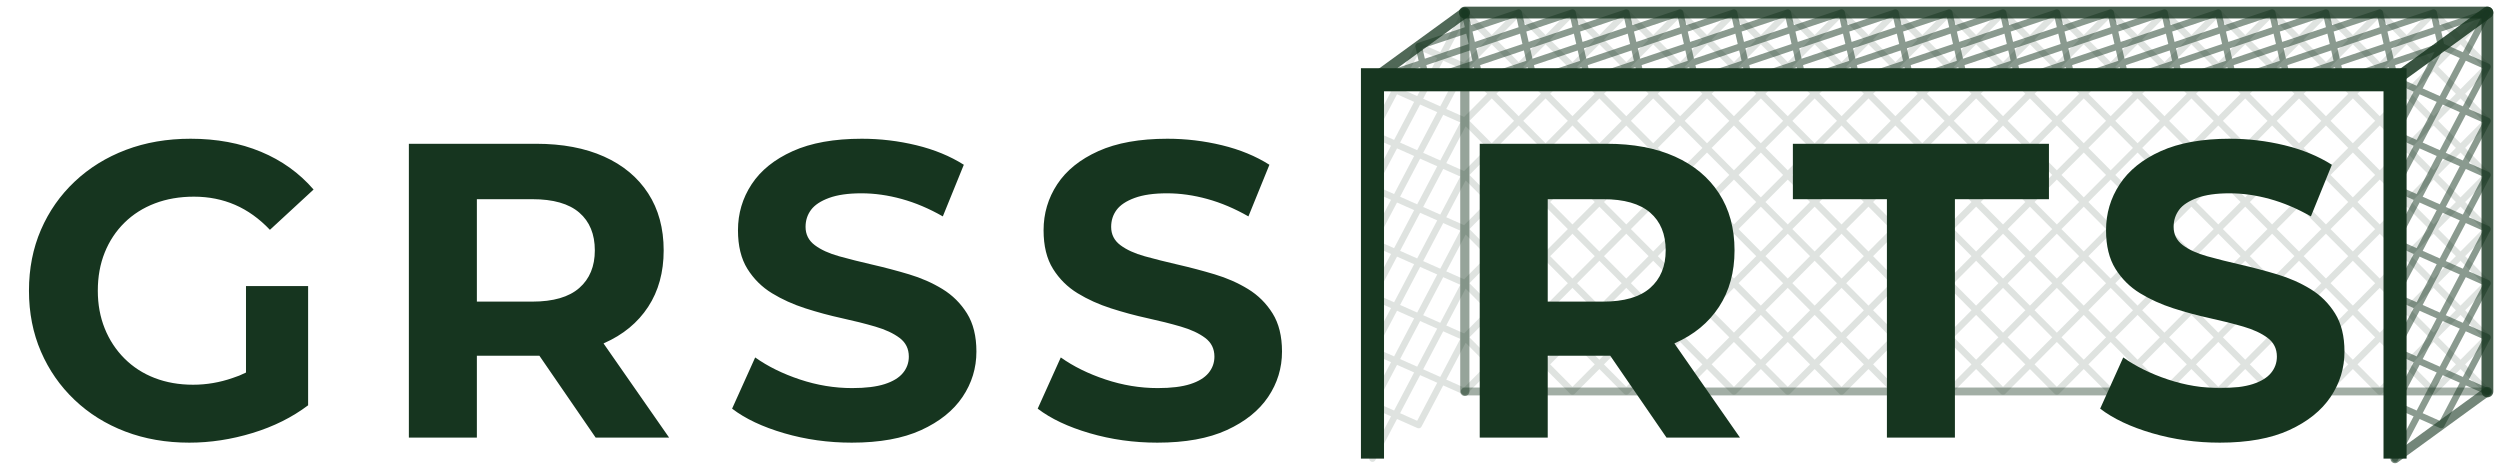
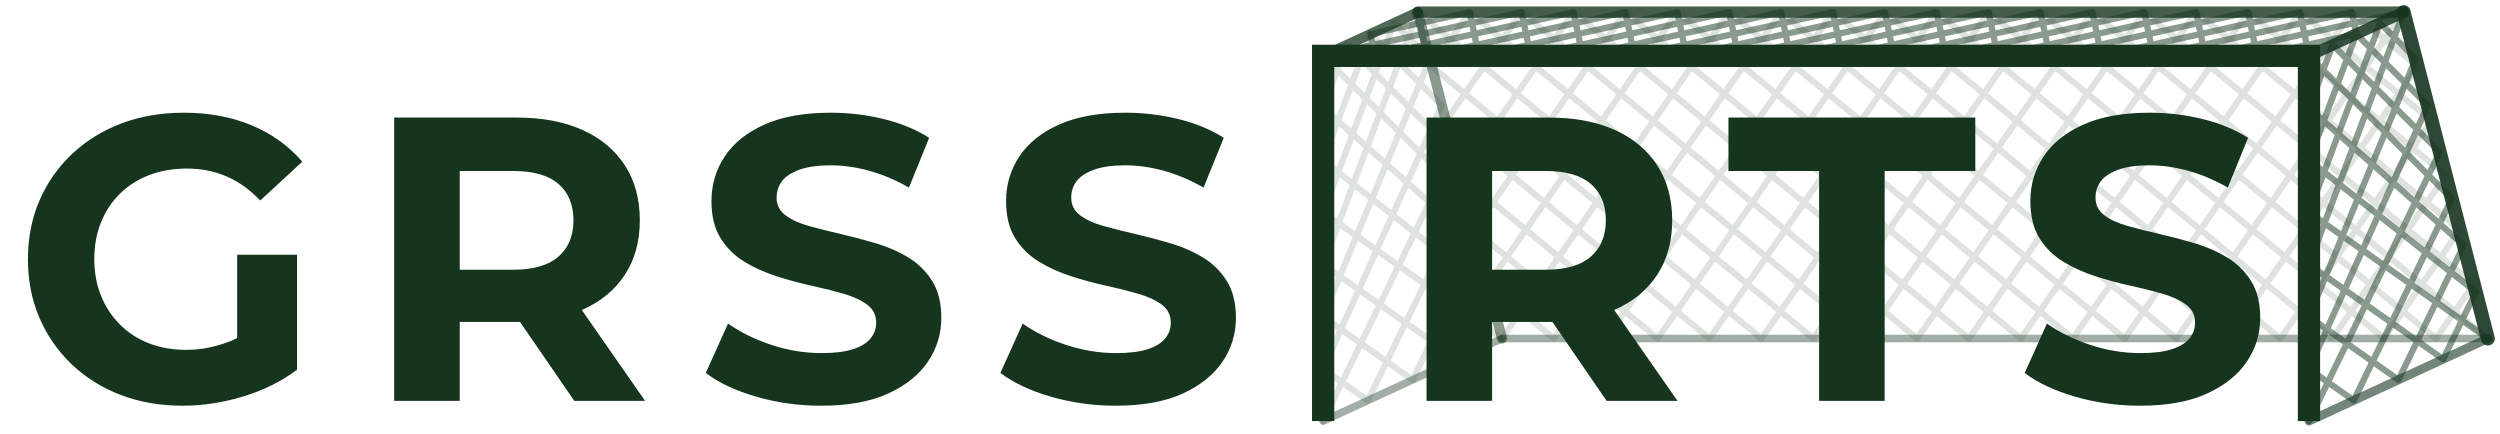
- <svg xmlns="http://www.w3.org/2000/svg" viewBox="-3 -4.25 595.55 112.25" role="img" aria-label="GRSS | RTS">
+ <svg xmlns="http://www.w3.org/2000/svg" viewBox="-3 0.95 617.75 107.05" role="img" aria-label="GRSS | RTS">
  <path d="M42.10 101.20L42.10 101.20Q33.80 101.20 26.85 98.55Q19.90 95.90 14.75 91Q9.60 86.10 6.75 79.50Q3.90 72.90 3.90 65Q3.90 57.10 6.75 50.50Q9.60 43.90 14.80 39Q20 34.10 27 31.45Q34 28.80 42.40 28.80L42.40 28.80Q51.70 28.80 59.15 31.90Q66.60 35 71.70 40.90L71.70 40.90L61.30 50.50Q57.50 46.50 53 44.55Q48.50 42.60 43.20 42.60L43.20 42.60Q38.10 42.60 33.90 44.20Q29.70 45.80 26.65 48.80Q23.60 51.80 21.95 55.90Q20.30 60 20.30 65L20.30 65Q20.30 69.90 21.95 74Q23.60 78.10 26.65 81.15Q29.70 84.20 33.85 85.80Q38 87.40 43 87.40L43 87.40Q47.80 87.40 52.40 85.80L52.40 85.80Q54 85.30 55.60 84.50L55.60 84.50L55.60 63.90L70.40 63.90L70.40 92.30Q64.70 96.60 57.15 98.90Q49.60 101.20 42.10 101.20ZM110.60 100L94.40 100L94.40 30L124.70 30Q134.10 30 140.90 33.05Q147.70 36.10 151.40 41.80Q155.10 47.50 155.10 55.40L155.10 55.40Q155.10 63.20 151.40 68.85Q147.70 74.50 140.90 77.50L140.90 77.50Q140.80 77.50 140.80 77.60L140.80 77.60L156.40 100L138.90 100L125.50 80.50Q125.10 80.50 124.70 80.50L124.70 80.50L110.60 80.50L110.60 100ZM110.60 43.20L110.60 67.60L123.80 67.60Q131.30 67.60 135 64.35Q138.70 61.10 138.70 55.40L138.70 55.40Q138.70 49.60 135 46.40Q131.30 43.20 123.80 43.20L123.80 43.20L110.60 43.20ZM199.90 101.20L199.90 101.20Q191.50 101.20 183.80 98.95Q176.10 96.70 171.40 93.10L171.40 93.10L176.90 80.90Q181.40 84.10 187.55 86.15Q193.70 88.20 200.00 88.20L200.00 88.20Q204.80 88.20 207.75 87.25Q210.70 86.30 212.10 84.60Q213.50 82.90 213.50 80.70L213.50 80.70Q213.50 77.90 211.30 76.25Q209.10 74.60 205.50 73.55Q201.90 72.50 197.55 71.55Q193.20 70.60 188.85 69.20Q184.50 67.80 180.90 65.60Q177.30 63.40 175.05 59.80Q172.80 56.20 172.80 50.60L172.80 50.60Q172.80 44.60 176.05 39.65Q179.30 34.70 185.85 31.75Q192.40 28.80 202.30 28.80L202.30 28.80Q208.90 28.80 215.30 30.35Q221.70 31.90 226.60 35L226.60 35L221.60 47.30Q216.70 44.50 211.80 43.15Q206.90 41.80 202.20 41.80L202.20 41.80Q197.50 41.80 194.50 42.90Q191.50 44 190.20 45.75Q188.90 47.50 188.90 49.80L188.90 49.80Q188.90 52.50 191.10 54.15Q193.30 55.80 196.90 56.80Q200.50 57.80 204.85 58.80Q209.20 59.80 213.55 61.10Q217.90 62.40 221.50 64.60Q225.10 66.80 227.35 70.40Q229.60 74 229.60 79.50L229.60 79.50Q229.60 85.40 226.30 90.30Q223.00 95.20 216.45 98.20Q209.90 101.20 199.90 101.20ZM272.70 101.20L272.70 101.20Q264.30 101.20 256.60 98.95Q248.90 96.70 244.20 93.10L244.20 93.10L249.70 80.90Q254.20 84.10 260.35 86.15Q266.50 88.20 272.80 88.20L272.80 88.20Q277.60 88.20 280.55 87.25Q283.50 86.30 284.90 84.60Q286.30 82.90 286.30 80.70L286.30 80.70Q286.30 77.90 284.10 76.25Q281.90 74.60 278.30 73.55Q274.70 72.50 270.35 71.55Q266.00 70.60 261.65 69.20Q257.30 67.80 253.70 65.60Q250.10 63.40 247.85 59.80Q245.60 56.20 245.60 50.60L245.60 50.60Q245.60 44.60 248.85 39.65Q252.10 34.70 258.65 31.75Q265.20 28.80 275.10 28.80L275.10 28.80Q281.70 28.80 288.10 30.35Q294.50 31.90 299.40 35L299.40 35L294.40 47.30Q289.50 44.50 284.60 43.15Q279.70 41.80 275.00 41.80L275.00 41.80Q270.30 41.80 267.30 42.90Q264.30 44 263.00 45.75Q261.70 47.50 261.70 49.80L261.70 49.80Q261.70 52.50 263.90 54.15Q266.10 55.80 269.70 56.80Q273.30 57.80 277.65 58.80Q282.00 59.80 286.35 61.10Q290.70 62.40 294.30 64.60Q297.90 66.80 300.15 70.40Q302.40 74 302.40 79.50L302.40 79.50Q302.40 85.40 299.10 90.30Q295.80 95.20 289.25 98.20Q282.70 101.20 272.70 101.20Z" fill="#16351f" />
-   <path d="M345.95 76.11L358.77 89M358.77 -1.25L345.95 11.64M345.95 63.21L371.59 89M371.59 -1.25L345.95 24.54M345.95 50.32L384.41 89M384.41 -1.25L345.95 37.43M345.95 37.43L397.23 89M397.23 -1.25L345.95 50.32M345.95 24.54L410.06 89M410.06 -1.25L345.95 63.21M345.95 11.64L422.88 89M422.88 -1.25L345.95 76.11M345.95 -1.25L435.7 89M435.7 -1.25L345.95 89M358.77 -1.25L448.52 89M448.52 -1.25L358.77 89M371.59 -1.25L461.34 89M461.34 -1.25L371.59 89M384.41 -1.25L474.16 89M474.16 -1.25L384.41 89M397.23 -1.25L486.98 89M486.98 -1.25L397.23 89M410.06 -1.25L499.8 89M499.8 -1.25L410.06 89M422.88 -1.25L512.62 89M512.62 -1.25L422.88 89M435.7 -1.25L525.44 89M525.44 -1.25L435.7 89M448.52 -1.25L538.27 89M538.27 -1.25L448.52 89M461.34 -1.25L551.09 89M551.09 -1.25L461.34 89M474.16 -1.25L563.91 89M563.91 -1.25L474.16 89M486.98 -1.25L576.73 89M576.73 -1.25L486.98 89M499.8 -1.25L589.55 89M589.55 -1.25L499.8 89M512.62 -1.25L589.55 76.11M589.55 11.64L512.62 89M525.44 -1.25L589.55 63.21M589.55 24.54L525.44 89M538.27 -1.25L589.55 50.32M589.55 37.43L538.27 89M551.09 -1.25L589.55 37.43M589.55 50.32L551.09 89M563.91 -1.25L589.55 24.54M589.55 63.21L563.91 89M576.73 -1.25L589.55 11.64M589.55 76.11L576.73 89M334.95 6.75L345.95 11.64M323.95 27.64L334.95 6.75M323.95 14.75L345.95 24.54M323.95 40.54L345.95 -1.25M323.95 27.64L345.95 37.43M323.95 53.43L345.95 11.64M323.95 40.54L345.95 50.32M323.95 66.32L345.95 24.54M323.95 53.43L345.95 63.21M323.95 79.21L345.95 37.43M323.95 66.32L345.95 76.11M323.95 92.11L345.95 50.32M323.95 79.21L345.95 89M323.95 105L345.95 63.21M323.95 92.11L334.95 97M334.95 97L345.95 76.11" fill="none" stroke="#16351f" stroke-width="1.56" stroke-linecap="round" opacity="0.14" />
-   <path d="M334.95 6.75L358.77 -1.25M336.77 14.75L334.95 6.75M323.95 14.75L371.59 -1.25M349.59 14.75L345.95 -1.25M336.77 14.75L384.41 -1.25M362.41 14.75L358.77 -1.25M349.59 14.75L397.23 -1.25M375.23 14.75L371.59 -1.25M362.41 14.75L410.06 -1.25M388.06 14.75L384.41 -1.25M375.23 14.75L422.88 -1.25M400.88 14.75L397.23 -1.25M388.06 14.75L435.7 -1.25M413.7 14.75L410.06 -1.25M400.88 14.75L448.52 -1.25M426.52 14.75L422.88 -1.25M413.7 14.75L461.34 -1.25M439.34 14.75L435.7 -1.25M426.52 14.75L474.16 -1.25M452.16 14.75L448.52 -1.25M439.34 14.75L486.98 -1.25M464.98 14.75L461.34 -1.25M452.16 14.75L499.8 -1.25M477.8 14.75L474.16 -1.25M464.98 14.75L512.62 -1.25M490.62 14.75L486.98 -1.25M477.8 14.75L525.44 -1.25M503.44 14.75L499.8 -1.25M490.62 14.75L538.27 -1.25M516.27 14.75L512.62 -1.25M503.44 14.75L551.09 -1.25M529.09 14.75L525.44 -1.25M516.27 14.75L563.91 -1.25M541.91 14.75L538.27 -1.25M529.09 14.75L576.73 -1.25M554.73 14.75L551.09 -1.25M541.91 14.75L589.55 -1.25M567.55 14.75L563.91 -1.25M554.73 14.75L578.55 6.75M578.55 6.75L576.73 -1.25M578.55 6.75L589.55 11.64M567.55 27.64L578.55 6.75M567.55 14.75L589.55 24.54M567.55 40.54L589.55 -1.25M567.55 27.64L589.55 37.43M567.55 53.43L589.55 11.64M567.55 40.54L589.55 50.32M567.55 66.32L589.55 24.54M567.55 53.43L589.55 63.21M567.55 79.21L589.55 37.43M567.55 66.32L589.55 76.11M567.55 92.11L589.55 50.32M567.55 79.21L589.55 89M567.55 105L589.55 63.21M567.55 92.11L578.55 97M578.55 97L589.55 76.11" fill="none" stroke="#16351f" stroke-width="1.56" stroke-linecap="round" opacity="0.5" />
-   <path d="M345.95 -1.25L589.55 -1.25M589.55 -1.25L589.55 89" fill="none" stroke="#16351f" stroke-width="2.81" stroke-linecap="round" opacity="0.8" />
-   <path d="M345.95 -1.25L345.95 89" fill="none" stroke="#16351f" stroke-width="2.19" stroke-linecap="round" opacity="0.45" />
-   <path d="M323.95 14.75L345.95 -1.25" fill="none" stroke="#16351f" stroke-width="2.5" stroke-linecap="round" opacity="0.75" />
-   <path d="M567.55 14.75L589.55 -1.25" fill="none" stroke="#16351f" stroke-width="2.81" stroke-linecap="round" opacity="0.85" />
-   <path d="M567.55 105L589.55 89" fill="none" stroke="#16351f" stroke-width="2.19" stroke-linecap="round" opacity="0.6" />
-   <path d="M345.95 89L589.55 89" fill="none" stroke="#16351f" stroke-width="1.88" stroke-linecap="round" opacity="0.4" />
+   <path d="M364.68 71.16L380.97 84.6M360.17 3.95L350.82 17.39M361.22 57.72L393.79 84.6M372.99 3.95L354.28 30.83M357.75 44.27L406.61 84.6M385.81 3.95L357.75 44.27M354.28 30.83L419.43 84.6M398.63 3.95L361.22 57.72M350.82 17.39L432.26 84.6M411.46 3.95L364.68 71.16M347.35 3.95L445.08 84.6M424.28 3.95L368.15 84.6M360.17 3.95L457.9 84.6M437.1 3.95L380.97 84.6M372.99 3.95L470.72 84.6M449.92 3.95L393.79 84.6M385.81 3.95L483.54 84.6M462.74 3.95L406.61 84.6M398.63 3.95L496.36 84.6M475.56 3.95L419.43 84.6M411.46 3.95L509.18 84.6M488.38 3.95L432.26 84.6M424.28 3.95L522 84.6M501.2 3.95L445.08 84.6M437.1 3.95L534.82 84.6M514.02 3.95L457.9 84.6M449.92 3.95L547.64 84.6M526.84 3.95L470.72 84.6M462.74 3.95L560.47 84.6M539.67 3.95L483.54 84.6M475.56 3.95L573.29 84.6M552.49 3.95L496.36 84.6M488.38 3.95L586.11 84.6M565.31 3.95L509.18 84.6M501.2 3.95L598.93 84.6M578.13 3.95L522 84.6M514.02 3.95L611.75 84.6M590.95 3.95L534.82 84.6M526.84 3.95L608.28 71.16M594.42 17.39L547.64 84.6M539.67 3.95L604.82 57.72M597.88 30.83L560.47 84.6M552.49 3.95L601.35 44.27M601.35 44.27L573.29 84.6M565.31 3.95L597.88 30.83M604.82 57.72L586.11 84.6M578.13 3.95L594.42 17.39M608.28 71.16L598.93 84.6M323.95 92.11L335 99.9M329.8 12.05L323.95 27.64M323.95 79.21L346.05 94.8M335.65 9.35L323.95 40.54M323.95 66.32L357.1 89.7M341.5 6.65L323.95 53.43M323.95 53.43L368.15 84.6M347.35 3.95L323.95 66.32M323.95 40.54L365.18 73.08M350.32 15.47L323.95 79.21M323.95 27.64L362.21 61.56M353.29 26.99L323.95 92.11M323.95 14.75L359.24 50.04M356.26 38.51L323.95 105M329.8 12.05L356.26 38.51M359.24 50.04L335 99.9M335.65 9.35L353.29 26.99M362.21 61.56L346.05 94.8M341.5 6.65L350.32 15.47M365.18 73.08L357.1 89.7" fill="none" stroke="#16351f" stroke-width="1.56" stroke-linecap="round" opacity="0.14" />
+   <path d="M335.65 9.35L360.17 3.95M336.77 14.75L335.65 9.35M323.95 14.75L372.99 3.95M349.59 14.75L347.35 3.95M336.77 14.75L385.81 3.95M362.41 14.75L360.17 3.95M349.59 14.75L398.63 3.95M375.23 14.75L372.99 3.95M362.41 14.75L411.46 3.95M388.06 14.75L385.81 3.95M375.23 14.75L424.28 3.95M400.88 14.75L398.63 3.95M388.06 14.75L437.1 3.95M413.7 14.75L411.46 3.95M400.88 14.75L449.92 3.95M426.52 14.75L424.28 3.95M413.7 14.75L462.74 3.95M439.34 14.75L437.1 3.95M426.52 14.75L475.56 3.95M452.16 14.75L449.92 3.95M439.34 14.75L488.38 3.95M464.98 14.75L462.74 3.95M452.16 14.75L501.2 3.95M477.8 14.75L475.56 3.95M464.98 14.75L514.02 3.95M490.62 14.75L488.38 3.95M477.8 14.75L526.84 3.95M503.44 14.75L501.2 3.95M490.62 14.75L539.67 3.95M516.27 14.75L514.02 3.95M503.44 14.75L552.49 3.95M529.09 14.75L526.84 3.95M516.27 14.75L565.31 3.95M541.91 14.75L539.67 3.95M529.09 14.75L578.13 3.95M554.73 14.75L552.49 3.95M541.91 14.75L590.95 3.95M567.55 14.75L565.31 3.95M554.73 14.75L579.25 9.35M579.25 9.35L578.13 3.95M567.55 92.11L578.6 99.9M573.4 12.05L567.55 27.64M567.55 79.21L589.65 94.8M579.25 9.35L567.55 40.54M567.55 66.32L600.7 89.7M585.1 6.65L567.55 53.43M567.55 53.43L611.75 84.6M590.95 3.95L567.55 66.32M567.55 40.54L608.78 73.08M593.92 15.47L567.55 79.21M567.55 27.64L605.81 61.56M596.89 26.99L567.55 92.11M567.55 14.75L602.84 50.04M599.86 38.51L567.55 105M573.4 12.05L599.86 38.51M602.84 50.04L578.6 99.9M579.25 9.35L596.89 26.99M605.81 61.56L589.65 94.8M585.1 6.65L593.92 15.47M608.78 73.08L600.7 89.7" fill="none" stroke="#16351f" stroke-width="1.56" stroke-linecap="round" opacity="0.5" />
+   <path d="M347.35 3.95L590.95 3.95" fill="none" stroke="#16351f" stroke-width="2.81" stroke-linecap="round" opacity="0.8" />
+   <path d="M323.95 14.75L347.35 3.95" fill="none" stroke="#16351f" stroke-width="2.5" stroke-linecap="round" opacity="0.75" />
+   <path d="M567.55 14.75L590.95 3.95" fill="none" stroke="#16351f" stroke-width="2.81" stroke-linecap="round" opacity="0.85" />
+   <path d="M590.95 3.95L611.75 84.6" fill="none" stroke="#16351f" stroke-width="3.44" stroke-linecap="round" opacity="0.9" />
+   <path d="M347.35 3.95L368.15 84.6" fill="none" stroke="#16351f" stroke-width="2.5" stroke-linecap="round" opacity="0.5" />
+   <path d="M567.55 105L611.75 84.6" fill="none" stroke="#16351f" stroke-width="2.19" stroke-linecap="round" opacity="0.6" />
+   <path d="M323.95 105L368.15 84.6" fill="none" stroke="#16351f" stroke-width="1.88" stroke-linecap="round" opacity="0.4" />
+   <path d="M368.15 84.6L611.75 84.6" fill="none" stroke="#16351f" stroke-width="1.88" stroke-linecap="round" opacity="0.4" />
  <path d="M323.95 105V14.75H567.55V105" fill="none" stroke="#16351f" stroke-width="5.5" stroke-linecap="butt" stroke-linejoin="miter" />
  <path d="M365.70 100L349.50 100L349.50 30L379.80 30Q389.20 30 396.00 33.05Q402.80 36.10 406.50 41.80Q410.20 47.50 410.20 55.40L410.20 55.40Q410.20 63.20 406.50 68.85Q402.80 74.50 396.00 77.50L396.00 77.50Q395.90 77.50 395.90 77.60L395.90 77.60L411.50 100L394.00 100L380.60 80.50Q380.20 80.50 379.80 80.50L379.80 80.50L365.70 80.50L365.70 100ZM365.70 43.20L365.70 67.60L378.90 67.60Q386.40 67.60 390.10 64.35Q393.80 61.10 393.80 55.40L393.80 55.40Q393.80 49.60 390.10 46.40Q386.40 43.20 378.90 43.20L378.90 43.20L365.70 43.20ZM462.70 100L446.50 100L446.50 43.20L424.10 43.20L424.10 30L485.10 30L485.10 43.20L462.70 43.20L462.70 100ZM525.80 101.20L525.80 101.20Q517.40 101.20 509.70 98.95Q502.00 96.70 497.30 93.10L497.30 93.10L502.80 80.90Q507.30 84.10 513.45 86.15Q519.60 88.20 525.90 88.20L525.90 88.20Q530.70 88.20 533.65 87.25Q536.60 86.30 538 84.60Q539.40 82.90 539.40 80.70L539.40 80.70Q539.40 77.90 537.20 76.25Q535 74.60 531.40 73.55Q527.80 72.50 523.45 71.55Q519.10 70.60 514.75 69.20Q510.40 67.80 506.80 65.60Q503.20 63.40 500.95 59.80Q498.70 56.20 498.70 50.60L498.70 50.60Q498.70 44.60 501.95 39.65Q505.20 34.70 511.75 31.75Q518.30 28.80 528.20 28.80L528.20 28.80Q534.80 28.80 541.20 30.35Q547.60 31.90 552.50 35L552.50 35L547.50 47.30Q542.60 44.50 537.70 43.15Q532.80 41.80 528.10 41.80L528.10 41.80Q523.40 41.80 520.40 42.90Q517.40 44 516.10 45.75Q514.80 47.50 514.80 49.80L514.80 49.80Q514.80 52.50 517 54.15Q519.20 55.80 522.80 56.80Q526.40 57.80 530.75 58.80Q535.10 59.80 539.45 61.10Q543.80 62.40 547.40 64.60Q551 66.80 553.25 70.40Q555.50 74 555.50 79.50L555.50 79.50Q555.50 85.40 552.20 90.30Q548.90 95.20 542.35 98.20Q535.80 101.20 525.80 101.20Z" fill="#16351f" />
</svg>
